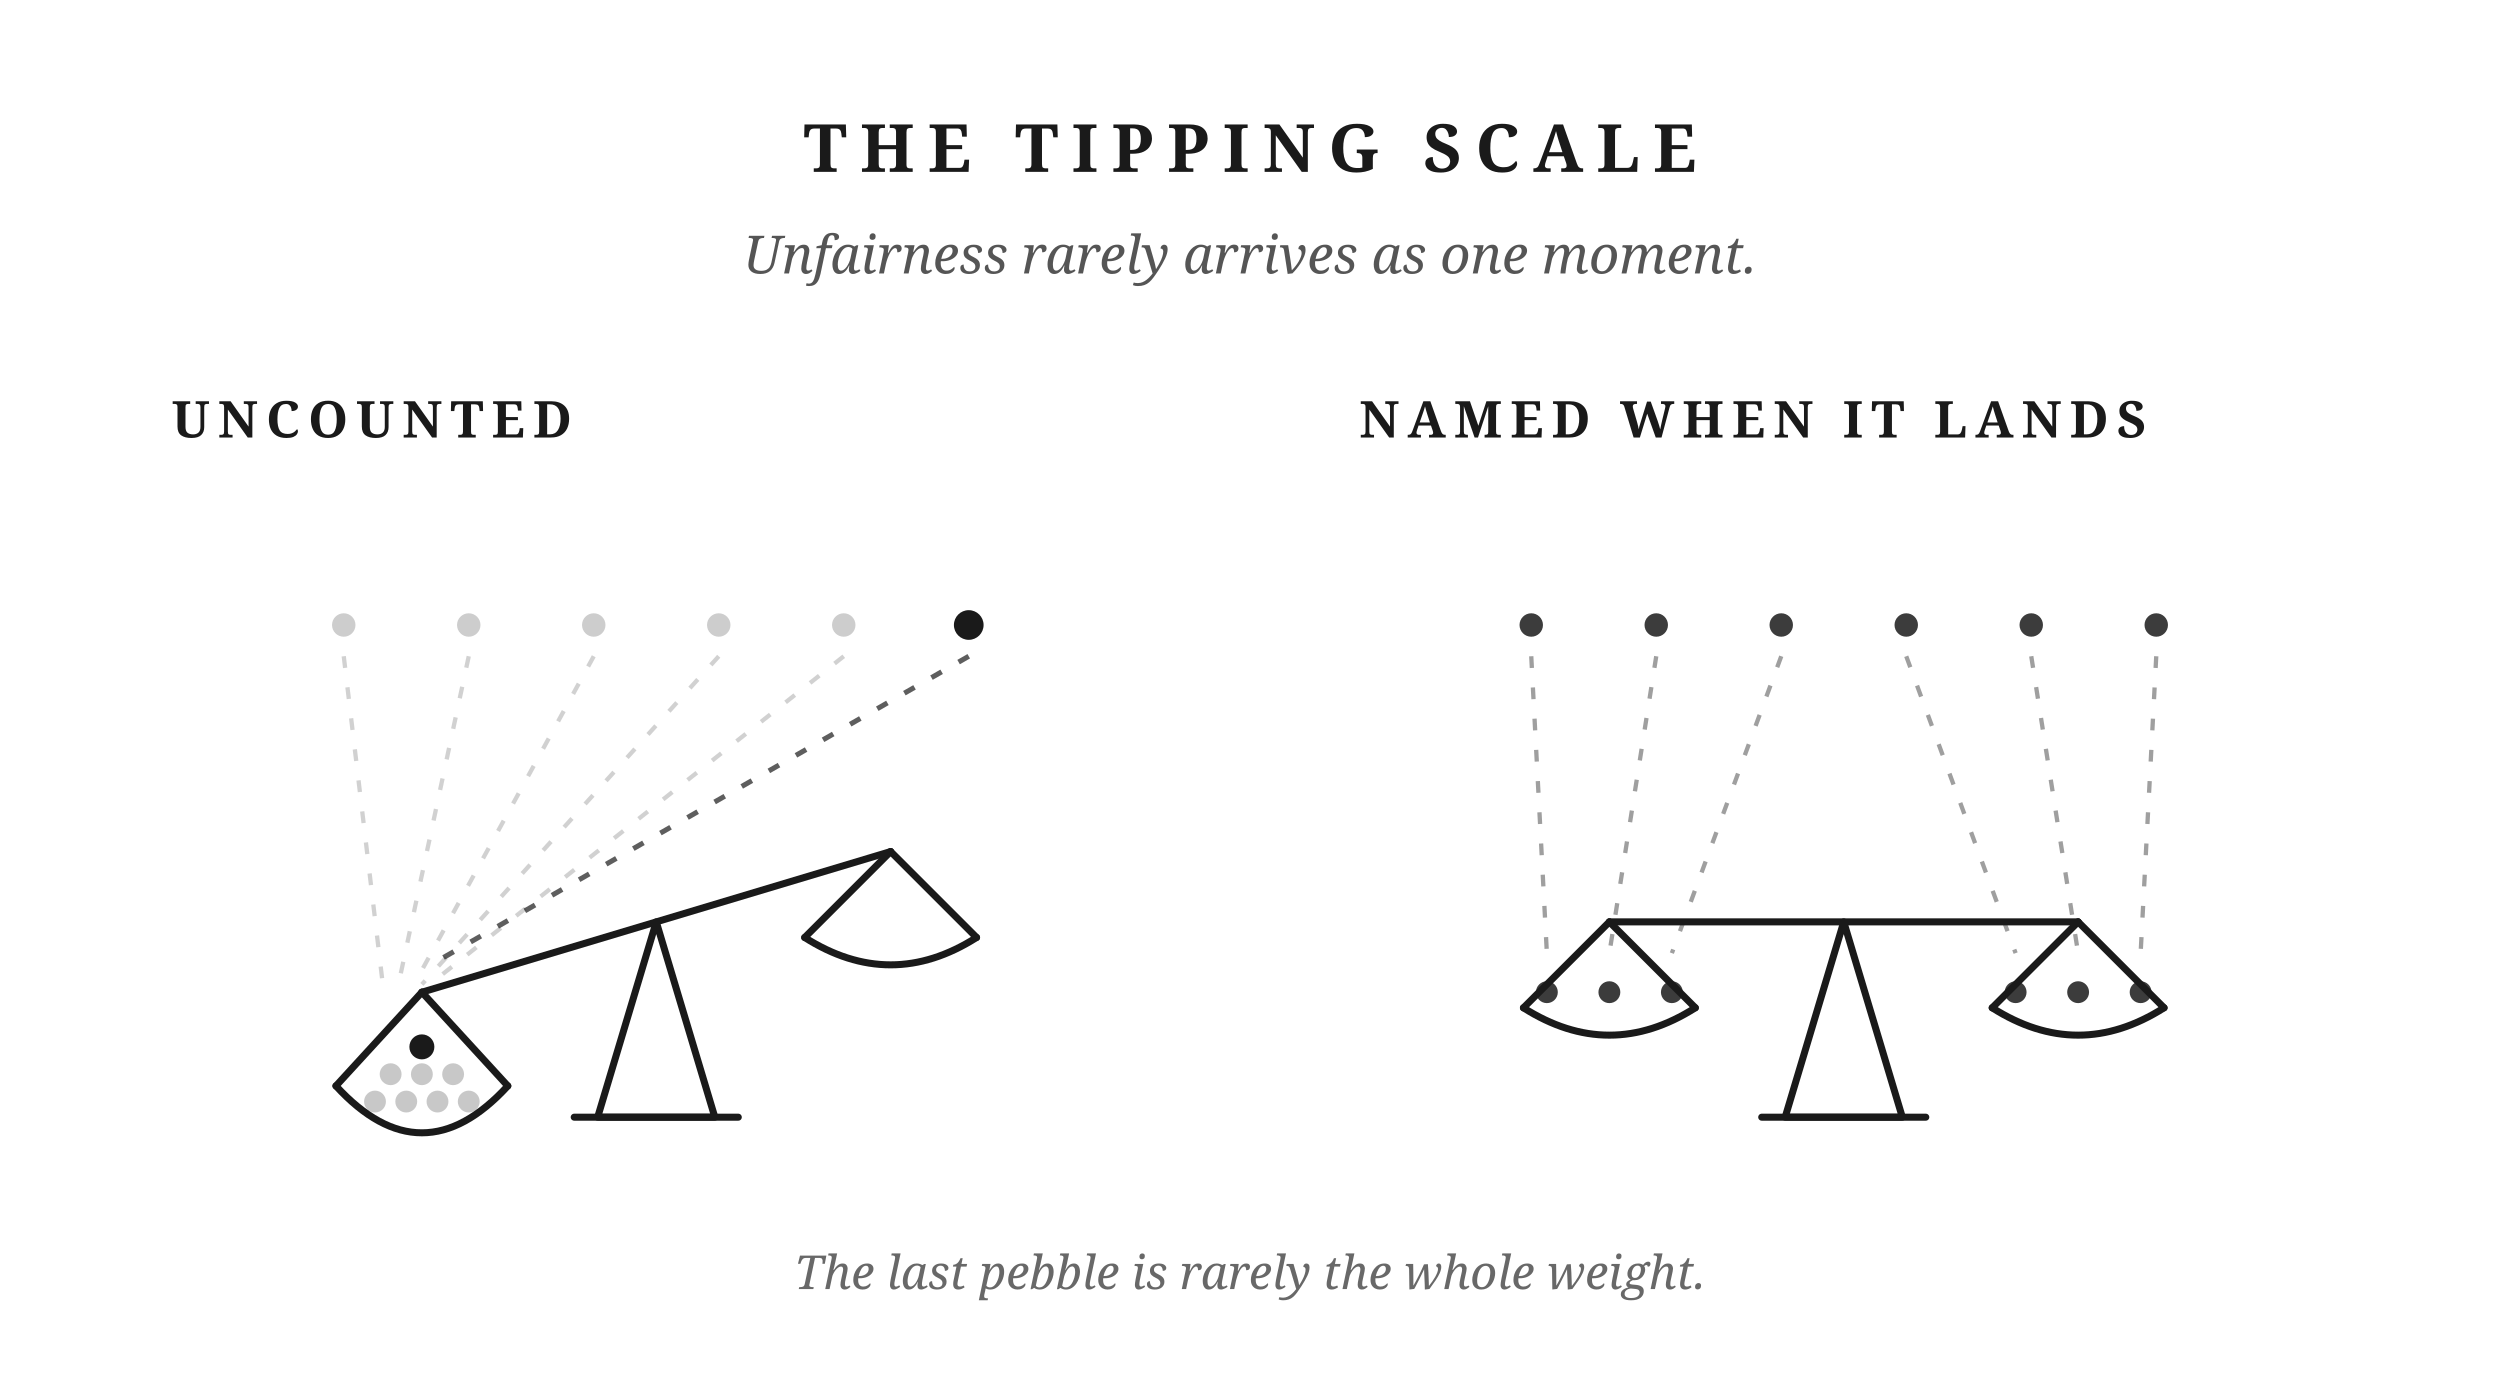
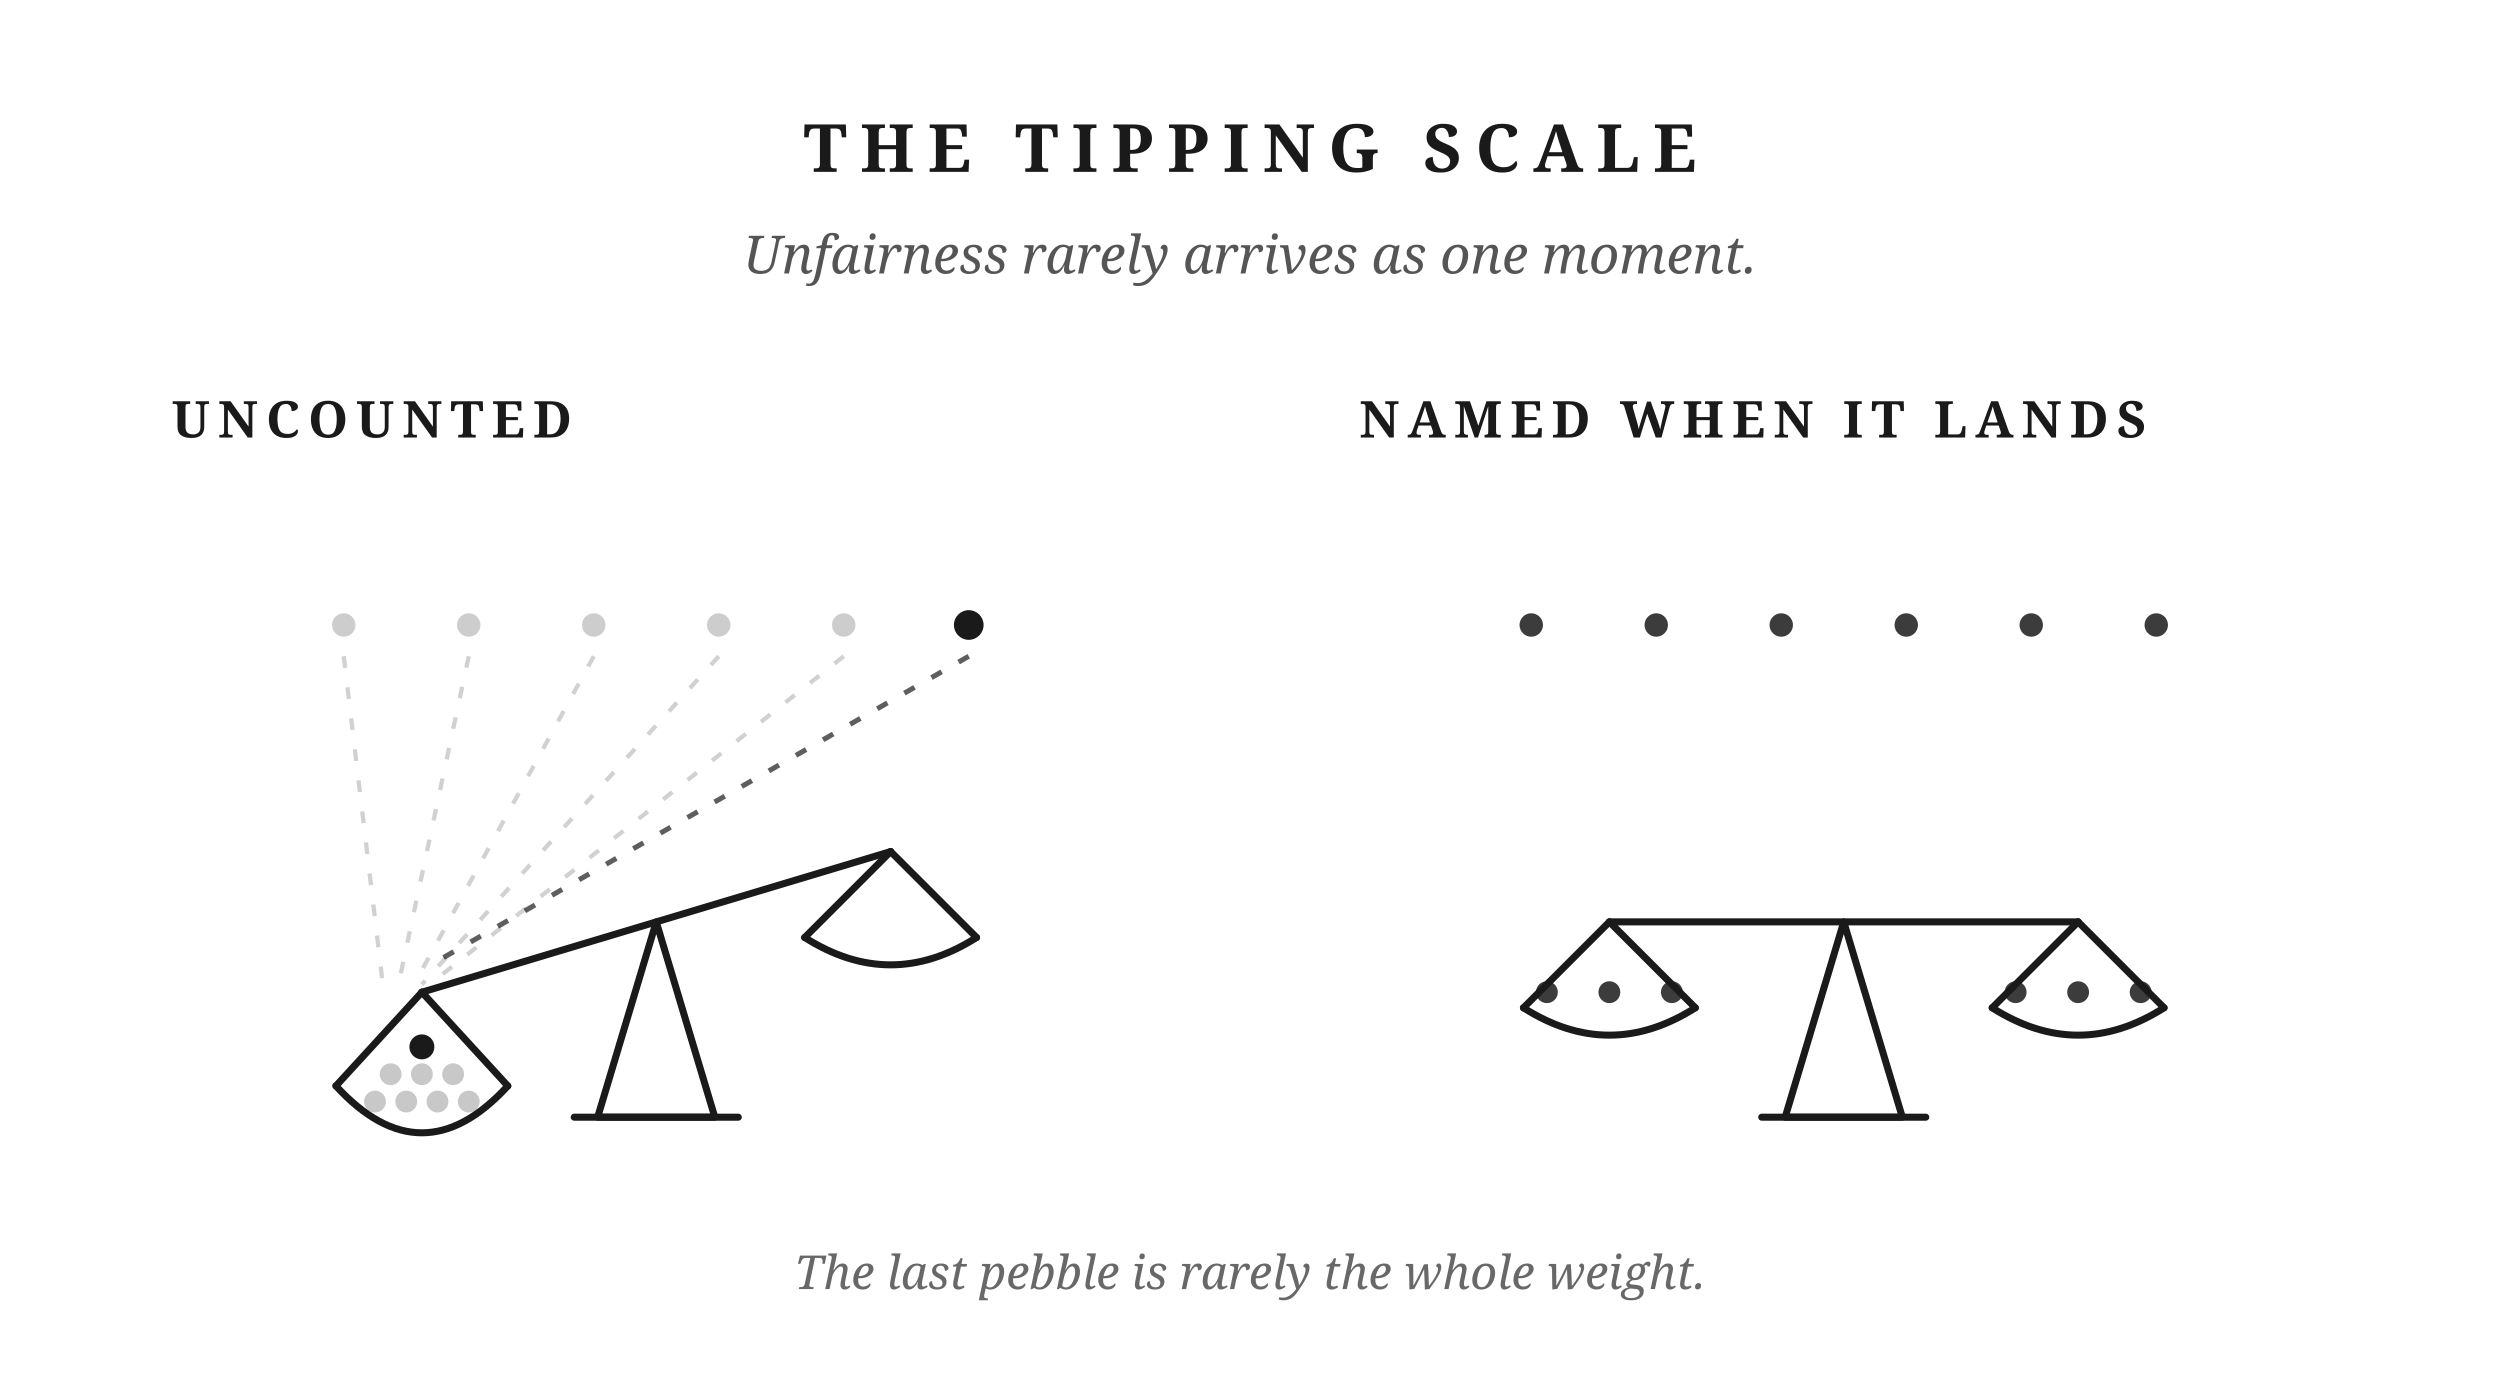
<svg xmlns="http://www.w3.org/2000/svg" viewBox="0 0 640 352" style="color:#1a1a1a" role="img" aria-label="The Tipping Scale">
  <style>
    .ttl{font:600 17px Georgia,serif;letter-spacing:.20em;text-anchor:middle}
    .sub{font:italic 13.5px Georgia,serif;text-anchor:middle;opacity:.74}
    .lbl{font:600 13px Georgia,serif;letter-spacing:.16em;text-anchor:start}
    .cap{font:italic 12px Georgia,serif;opacity:.66;text-anchor:middle}
    .ln{stroke:currentColor;stroke-width:1.8;fill:none;stroke-linecap:round;stroke-linejoin:round}
    .fall{stroke:currentColor;stroke-width:1.1;fill:none;stroke-dasharray:3 5;opacity:.2}
    .last{stroke:currentColor;stroke-width:1.3;fill:none;opacity:.7;stroke-dasharray:3 5}
  </style>
  <rect x="0" y="0" width="640" height="352" fill="#ffffff" />
  <g fill="currentColor">
    <text class="ttl" x="320" y="44">THE TIPPING SCALE</text>
    <text class="sub" x="320" y="70">Unfairness rarely arrives as one moment.</text>
  </g>
  <g fill="currentColor">
    <text class="lbl" x="44" y="112">UNCOUNTED</text>
    <text class="lbl" x="348" y="112">NAMED WHEN IT LANDS</text>
  </g>
  <g fill="currentColor" opacity=".22">
    <circle cx="88" cy="160" r="3" />
    <circle cx="120" cy="160" r="3" />
    <circle cx="152" cy="160" r="3" />
    <circle cx="184" cy="160" r="3" />
    <circle cx="216" cy="160" r="3" />
  </g>
  <g fill="currentColor">
    <circle cx="248" cy="160" r="3.8" />
  </g>
  <g class="fall">
    <path d="M88 168 98 252" />
    <path d="M120 168 102 252" />
    <path d="M152 168 106 252" />
    <path d="M184 168 108 252" />
    <path d="M216 168 110 252" />
  </g>
  <g class="last">
    <path d="M248 168 112 246" />
  </g>
  <g fill="currentColor" opacity=".85">
    <circle cx="392" cy="160" r="3" />
    <circle cx="424" cy="160" r="3" />
    <circle cx="456" cy="160" r="3" />
    <circle cx="488" cy="160" r="3" />
    <circle cx="520" cy="160" r="3" />
    <circle cx="552" cy="160" r="3" />
  </g>
-   <g class="fall" style="opacity:.42">
-     <path d="M392 168 396 244" />
-     <path d="M424 168 412 244" />
-     <path d="M456 168 428 244" />
-     <path d="M488 168 516 244" />
-     <path d="M520 168 532 244" />
-     <path d="M552 168 548 244" />
-   </g>
  <g class="ln" stroke="currentColor">
    <path d="M168 236 153 286h30z" />
    <path d="M147 286h42" />
    <path d="M108 254 228 218" />
    <path d="M108 254 86 278" />
    <path d="M108 254 130 278" />
    <path d="M86 278q22 24 44 0" />
    <path d="M228 218 206 240" />
    <path d="M228 218 250 240" />
    <path d="M206 240q22 14 44 0" />
  </g>
  <g fill="currentColor" opacity=".24">
    <circle cx="96" cy="282" r="2.8" />
    <circle cx="104" cy="282" r="2.8" />
    <circle cx="112" cy="282" r="2.8" />
    <circle cx="120" cy="282" r="2.8" />
    <circle cx="100" cy="275" r="2.8" />
    <circle cx="108" cy="275" r="2.8" />
    <circle cx="116" cy="275" r="2.8" />
  </g>
  <g fill="currentColor">
    <circle cx="108" cy="268" r="3.2" />
  </g>
  <g class="ln" stroke="currentColor">
    <path d="M472 236 457 286h30z" />
    <path d="M451 286h42" />
    <path d="M412 236 532 236" />
    <path d="M412 236 390 258" />
    <path d="M412 236 434 258" />
    <path d="M390 258q22 14 44 0" />
    <path d="M532 236 510 258" />
    <path d="M532 236 554 258" />
    <path d="M510 258q22 14 44 0" />
  </g>
  <g fill="currentColor" opacity=".85">
    <circle cx="396" cy="254" r="2.8" />
    <circle cx="412" cy="254" r="2.8" />
    <circle cx="428" cy="254" r="2.8" />
    <circle cx="516" cy="254" r="2.8" />
    <circle cx="532" cy="254" r="2.8" />
    <circle cx="548" cy="254" r="2.8" />
  </g>
  <g fill="currentColor">
    <text class="cap" x="320" y="330">The last pebble is rarely the whole weight.</text>
  </g>
</svg>
